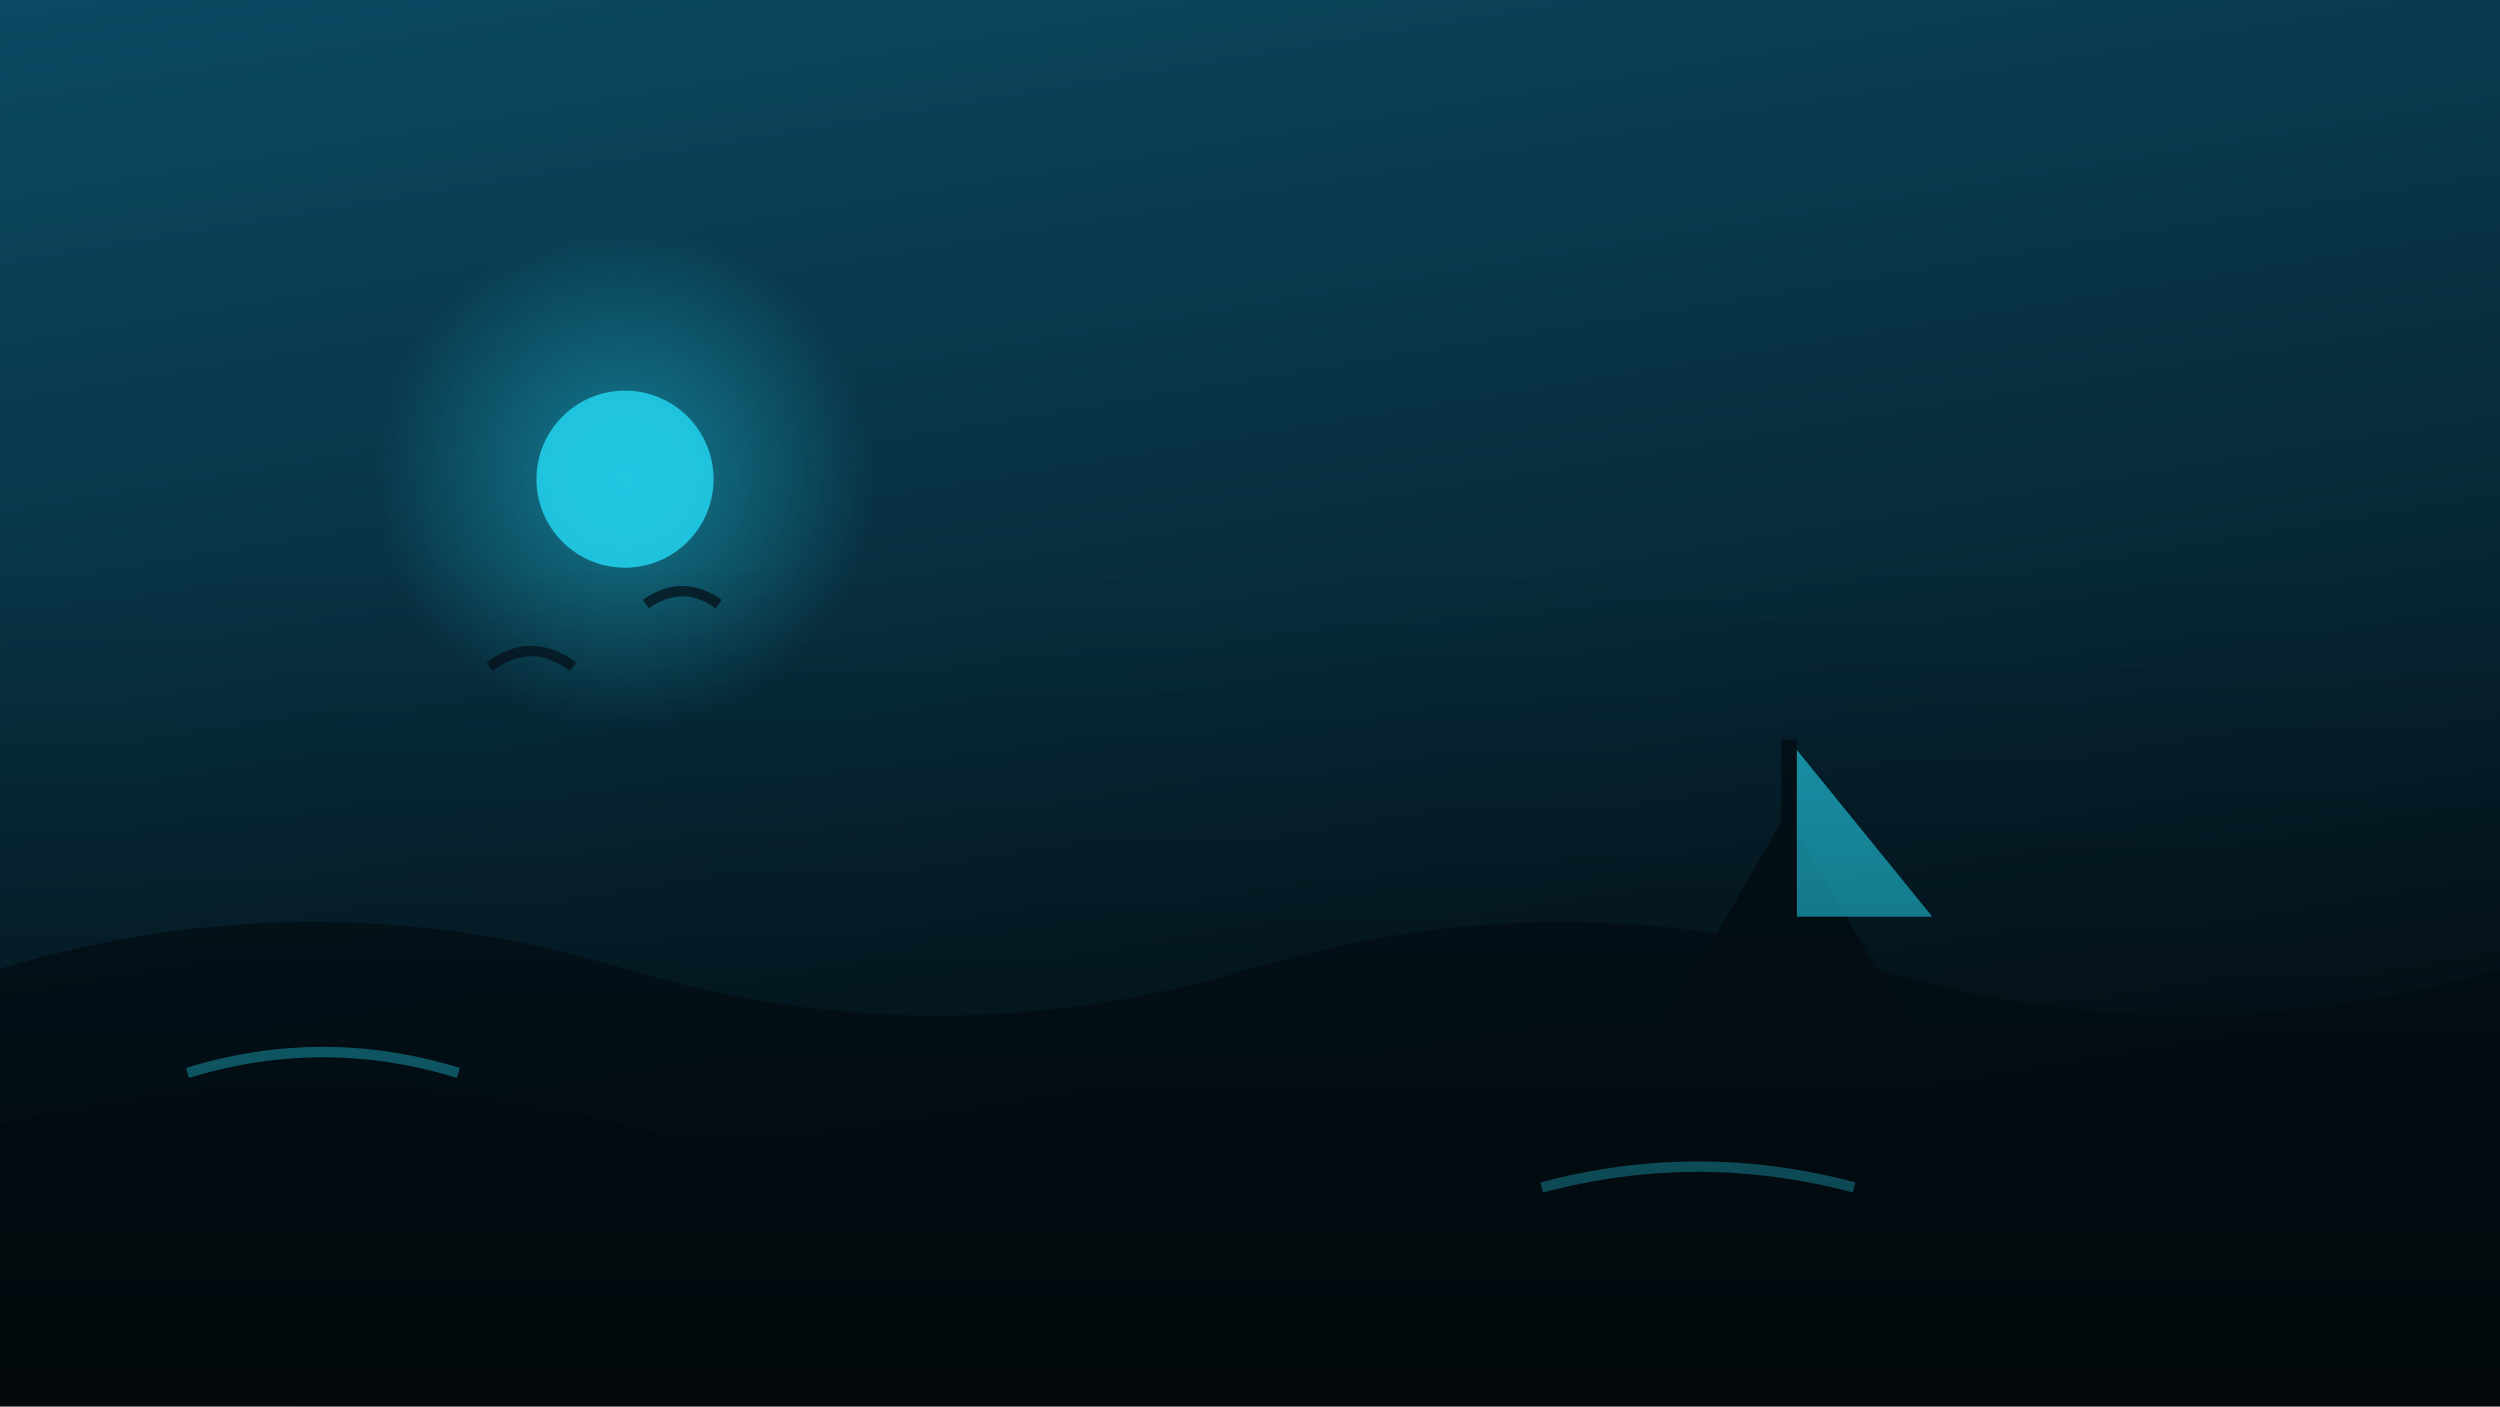
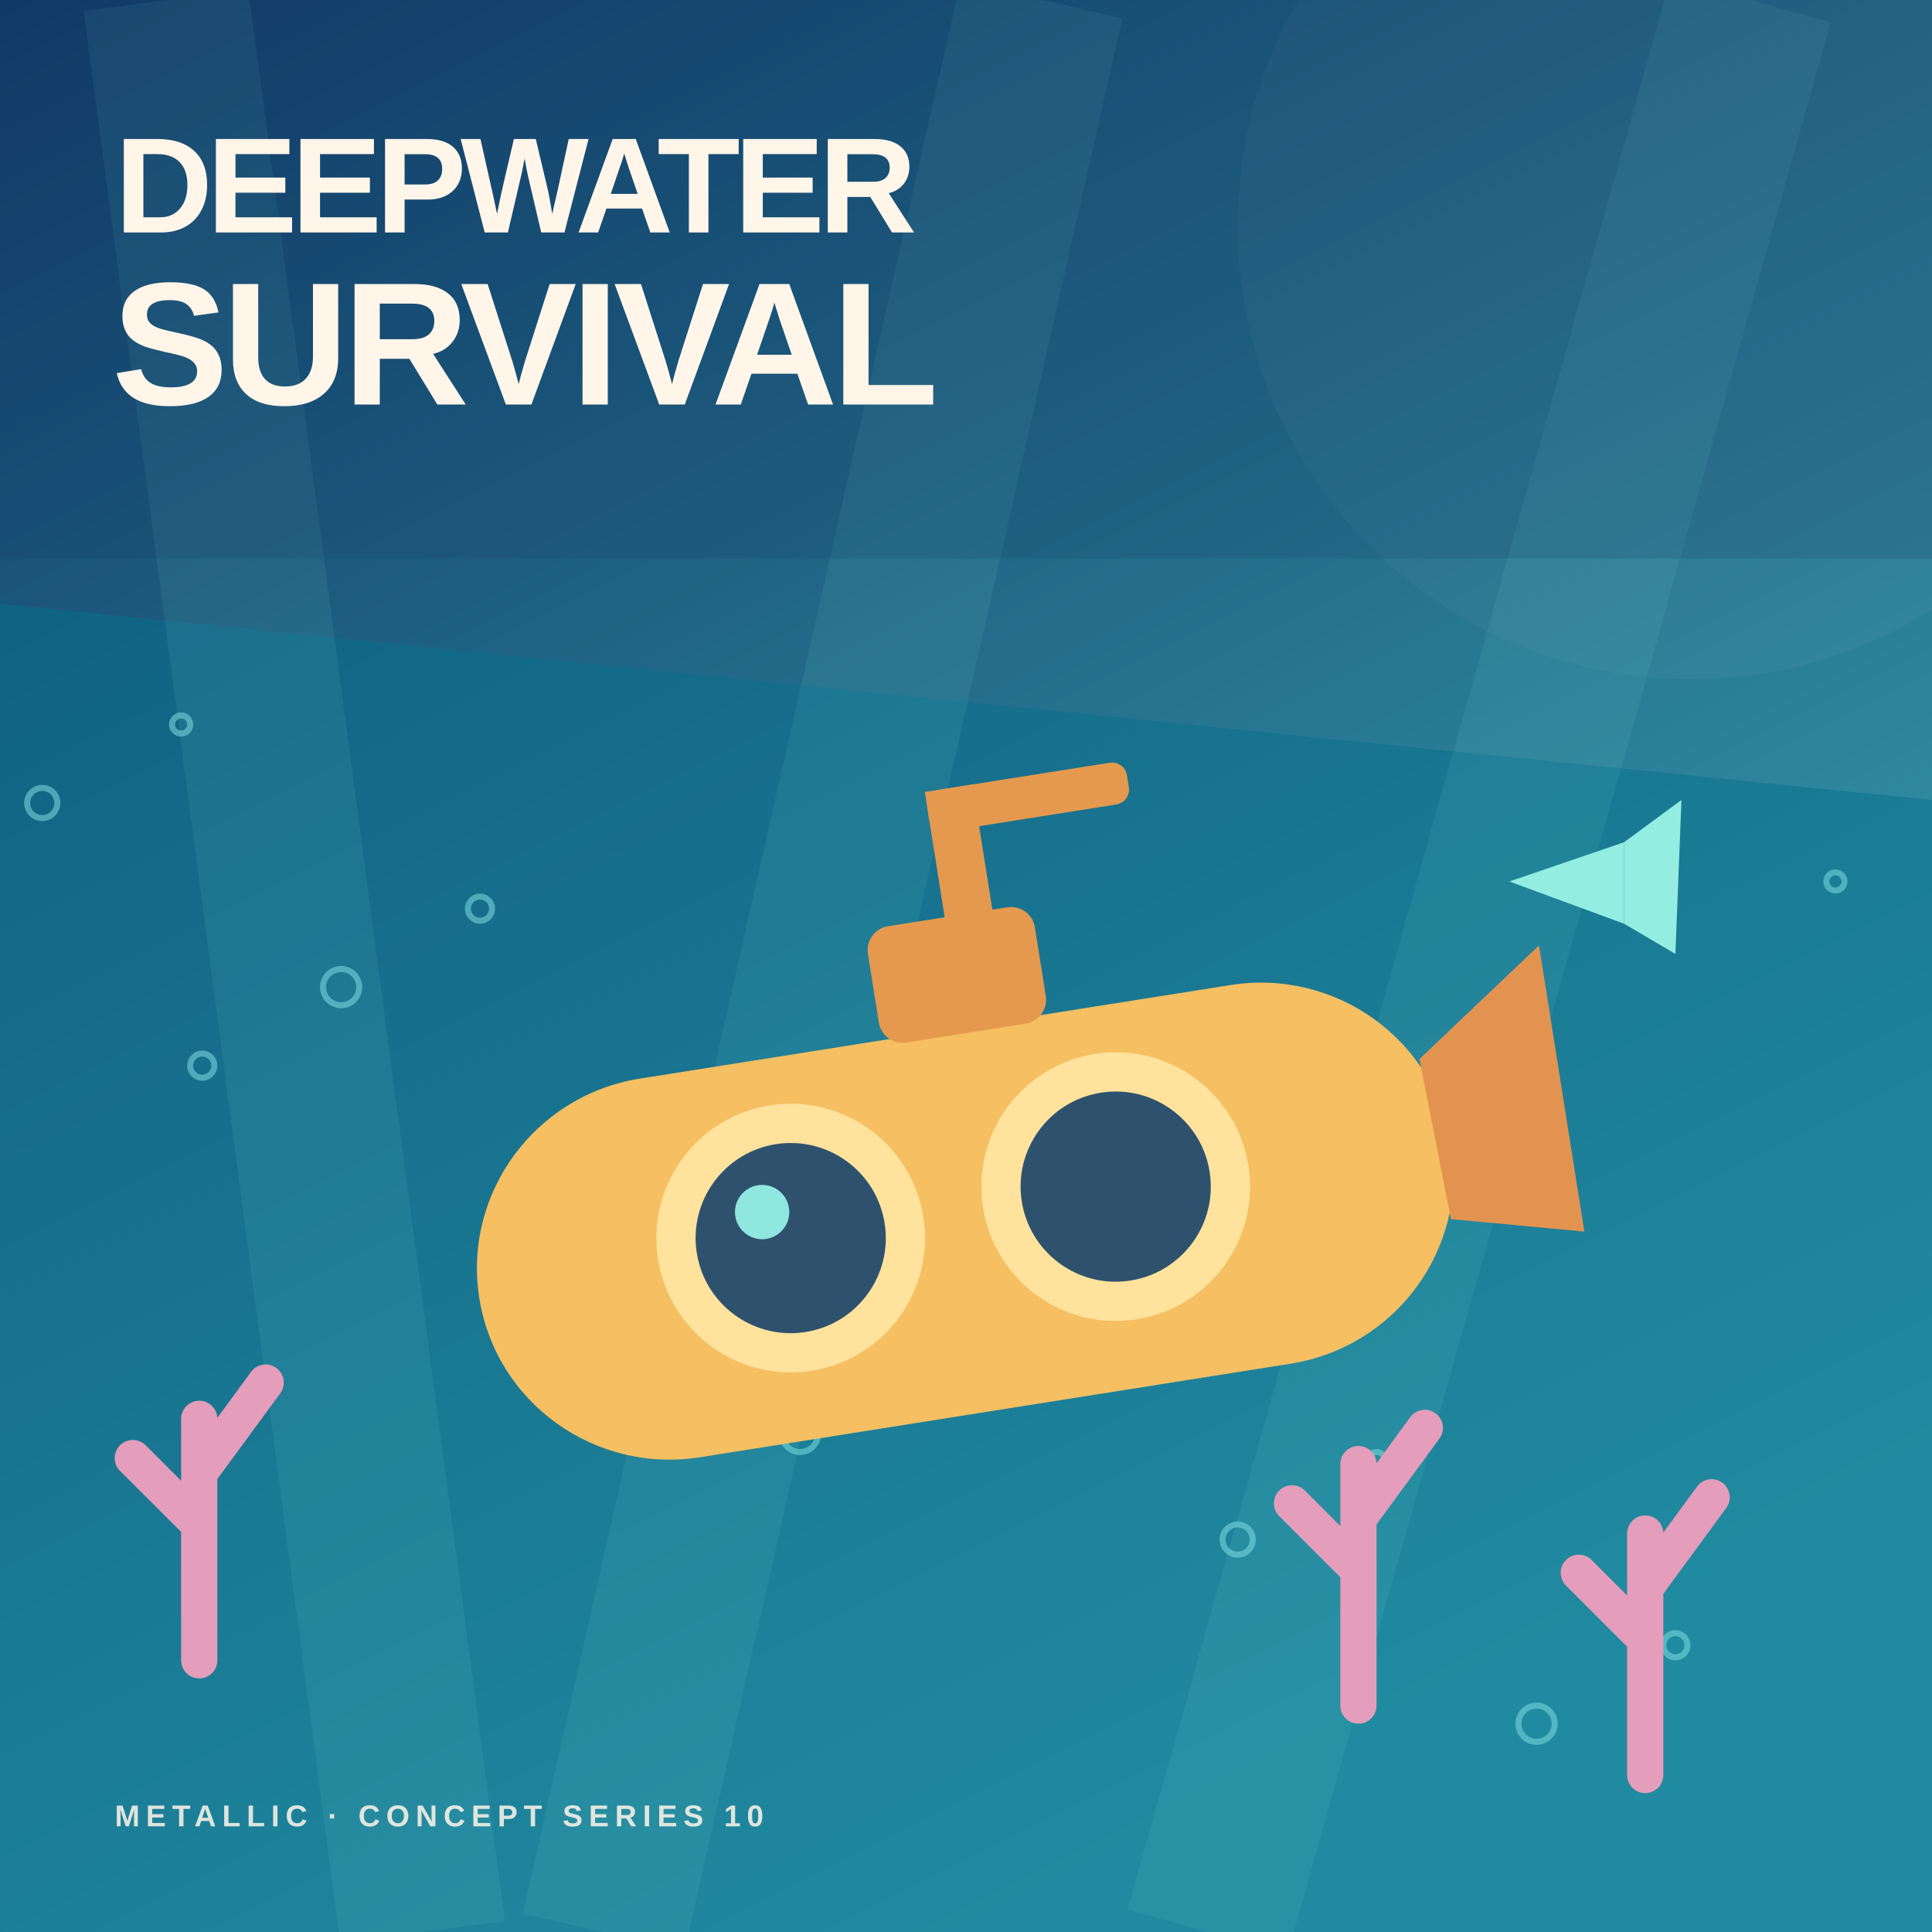
- <svg xmlns="http://www.w3.org/2000/svg" aria-hidden="true" class="poster-art" preserveAspectRatio="xMidYMid slice" viewBox="0 0 480 270">
+ <svg xmlns="http://www.w3.org/2000/svg" viewBox="0 0 640 640" width="640" height="640">
  <defs>
-     <linearGradient id="skp10__10_top-rated" x1="0" x2="0.3" y1="0" y2="1">
-       <stop offset="0" stop-color="#0b4a63" />
-       <stop offset="1" stop-color="#04121a" />
+     <linearGradient id="sky" x2=".5" y2="1">
+       <stop stop-color="#103a66" />
+       <stop offset="1" stop-color="#39a5b4" />
    </linearGradient>
-     <radialGradient id="glp10__10_top-rated">
-       <stop offset="0" stop-color="#22d3ee" stop-opacity="0.85" />
-       <stop offset="1" stop-color="#22d3ee" stop-opacity="0" />
+     <radialGradient id="portal">
+       <stop stop-color="#ffd1fb" />
+       <stop offset=".5" stop-color="#b08cf7" />
+       <stop offset="1" stop-color="#6052b1" />
    </radialGradient>
-     <linearGradient id="vgp10__10_top-rated" x1="0" x2="0" y1="0" y2="1">
-       <stop offset="0.4" stop-color="#000" stop-opacity="0" />
-       <stop offset="1" stop-color="#000" stop-opacity="0.55" />
-     </linearGradient>
  </defs>
-   <rect fill="url(#skp10__10_top-rated)" height="270" width="480" />
-   <circle cx="120" cy="92" fill="url(#glp10__10_top-rated)" opacity="0.55" r="48" />
-   <circle cx="120" cy="92" fill="#22d3ee" opacity="0.85" r="17" />
-   <path d="M0 186q60-18 120 0t120 0 120 0 120 0v84H0z" fill="#04121a" opacity="0.8" />
-   <path d="M0 216q60-16 120 0t120 0 120 0 120 0v54H0z" fill="#04121a" />
-   <g fill="none" opacity="0.55" stroke="#22d3ee" stroke-width="2">
-     <path d="M36 206q26-8 52 0" />
-     <path d="M296 228q30-8 60 0" />
+   <rect width="640" height="640" fill="url(#sky)" />
+   <circle cx="560" cy="75" r="150" fill="#ffffff" opacity=".035" />
+   <polygon points="0,200 640,265 640,640 0,640" fill="#086f8c" opacity=".5" />
+   <path d="M55 0L140 640M345 0L200 640M580 0L400 640" stroke="#8cf0e3" stroke-width="55" opacity=".08" />
+   <circle cx="60" cy="240" r="3" fill="none" stroke="#7edce0" stroke-width="2" opacity=".55" />
+   <circle cx="159" cy="301" r="4" fill="none" stroke="#7edce0" stroke-width="2" opacity=".55" />
+   <circle cx="258" cy="362" r="5" fill="none" stroke="#7edce0" stroke-width="2" opacity=".55" />
+   <circle cx="357" cy="423" r="6" fill="none" stroke="#7edce0" stroke-width="2" opacity=".55" />
+   <circle cx="456" cy="484" r="3" fill="none" stroke="#7edce0" stroke-width="2" opacity=".55" />
+   <circle cx="555" cy="545" r="4" fill="none" stroke="#7edce0" stroke-width="2" opacity=".55" />
+   <circle cx="14" cy="266" r="5" fill="none" stroke="#7edce0" stroke-width="2" opacity=".55" />
+   <circle cx="113" cy="327" r="6" fill="none" stroke="#7edce0" stroke-width="2" opacity=".55" />
+   <circle cx="212" cy="388" r="3" fill="none" stroke="#7edce0" stroke-width="2" opacity=".55" />
+   <circle cx="311" cy="449" r="4" fill="none" stroke="#7edce0" stroke-width="2" opacity=".55" />
+   <circle cx="410" cy="510" r="5" fill="none" stroke="#7edce0" stroke-width="2" opacity=".55" />
+   <circle cx="509" cy="571" r="6" fill="none" stroke="#7edce0" stroke-width="2" opacity=".55" />
+   <circle cx="608" cy="292" r="3" fill="none" stroke="#7edce0" stroke-width="2" opacity=".55" />
+   <circle cx="67" cy="353" r="4" fill="none" stroke="#7edce0" stroke-width="2" opacity=".55" />
+   <circle cx="166" cy="414" r="5" fill="none" stroke="#7edce0" stroke-width="2" opacity=".55" />
+   <circle cx="265" cy="475" r="6" fill="none" stroke="#7edce0" stroke-width="2" opacity=".55" />
+   <g transform="translate(320 406) rotate(-9)">
+     <rect x="-163" y="-65" width="326" height="127" rx="64" fill="#f5bf62" />
+     <rect x="-18" y="-102" width="56" height="39" rx="8" fill="#e5994e" />
+     <rect x="9" y="-144" width="16" height="45" rx="0" fill="#e5994e" />
+     <rect x="9" y="-144" width="67" height="14" rx="5" fill="#e5994e" />
+     <circle cx="-58" cy="-5" r="38" fill="#2e526e" stroke="#ffe29c" stroke-width="13" />
+     <circle cx="51" cy="-5" r="38" fill="#2e526e" stroke="#ffe29c" stroke-width="13" />
+     <circle cx="-66" cy="-15" r="9" fill="#8fe7df" />
+     <polygon points="157,-31 202,-62 202,34 159,23" fill="#e39350" />
  </g>
-   <g transform="translate(320 148)">
-     <path d="M0 48h46L23 8z" fill="#04121a" />
-     <rect fill="#04121a" height="56" width="3" x="22" y="-6" />
-     <path d="M25-4l26 32H25z" fill="#22d3ee" opacity="0.72" />
+   <path d="M66 550v-80m0 35-22-22m22 5 22-30" stroke="#e49dba" stroke-width="12" stroke-linecap="round" />
+   <path d="M545 588v-80m0 35-22-22m22 5 22-30" stroke="#e49dba" stroke-width="12" stroke-linecap="round" />
+   <path d="M450 565v-80m0 35-22-22m22 5 22-30" stroke="#e49dba" stroke-width="12" stroke-linecap="round" />
+   <polygon points="500,292 538,279 538,306" fill="#93eee1" />
+   <polygon points="538,279 557,265 555,316 538,306" fill="#93eee1" />
+   <rect width="640" height="185" fill="#103a66" opacity=".18" />
+   <g fill="#fff6e9" font-family="Segoe UI,Arial,sans-serif" font-weight="950" letter-spacing="-2">
+     <text x="38" y="77" font-size="45">DEEPWATER</text>
+     <text x="37" y="134" font-size="58">SURVIVAL</text>
  </g>
-   <g fill="none" opacity="0.75" stroke="#04121a" stroke-width="2">
-     <path d="M94 128q8-6 16 0" />
-     <path d="M124 116q7-5 14 0" />
+   <g font-family="Segoe UI,Arial,sans-serif" font-weight="700" letter-spacing="2" font-size="10" fill="#fff6e9" opacity=".85">
+     <text x="38" y="605">METALLIC · CONCEPT SERIES 10</text>
  </g>
-   <rect fill="url(#vgp10__10_top-rated)" height="270" width="480" />
</svg>
